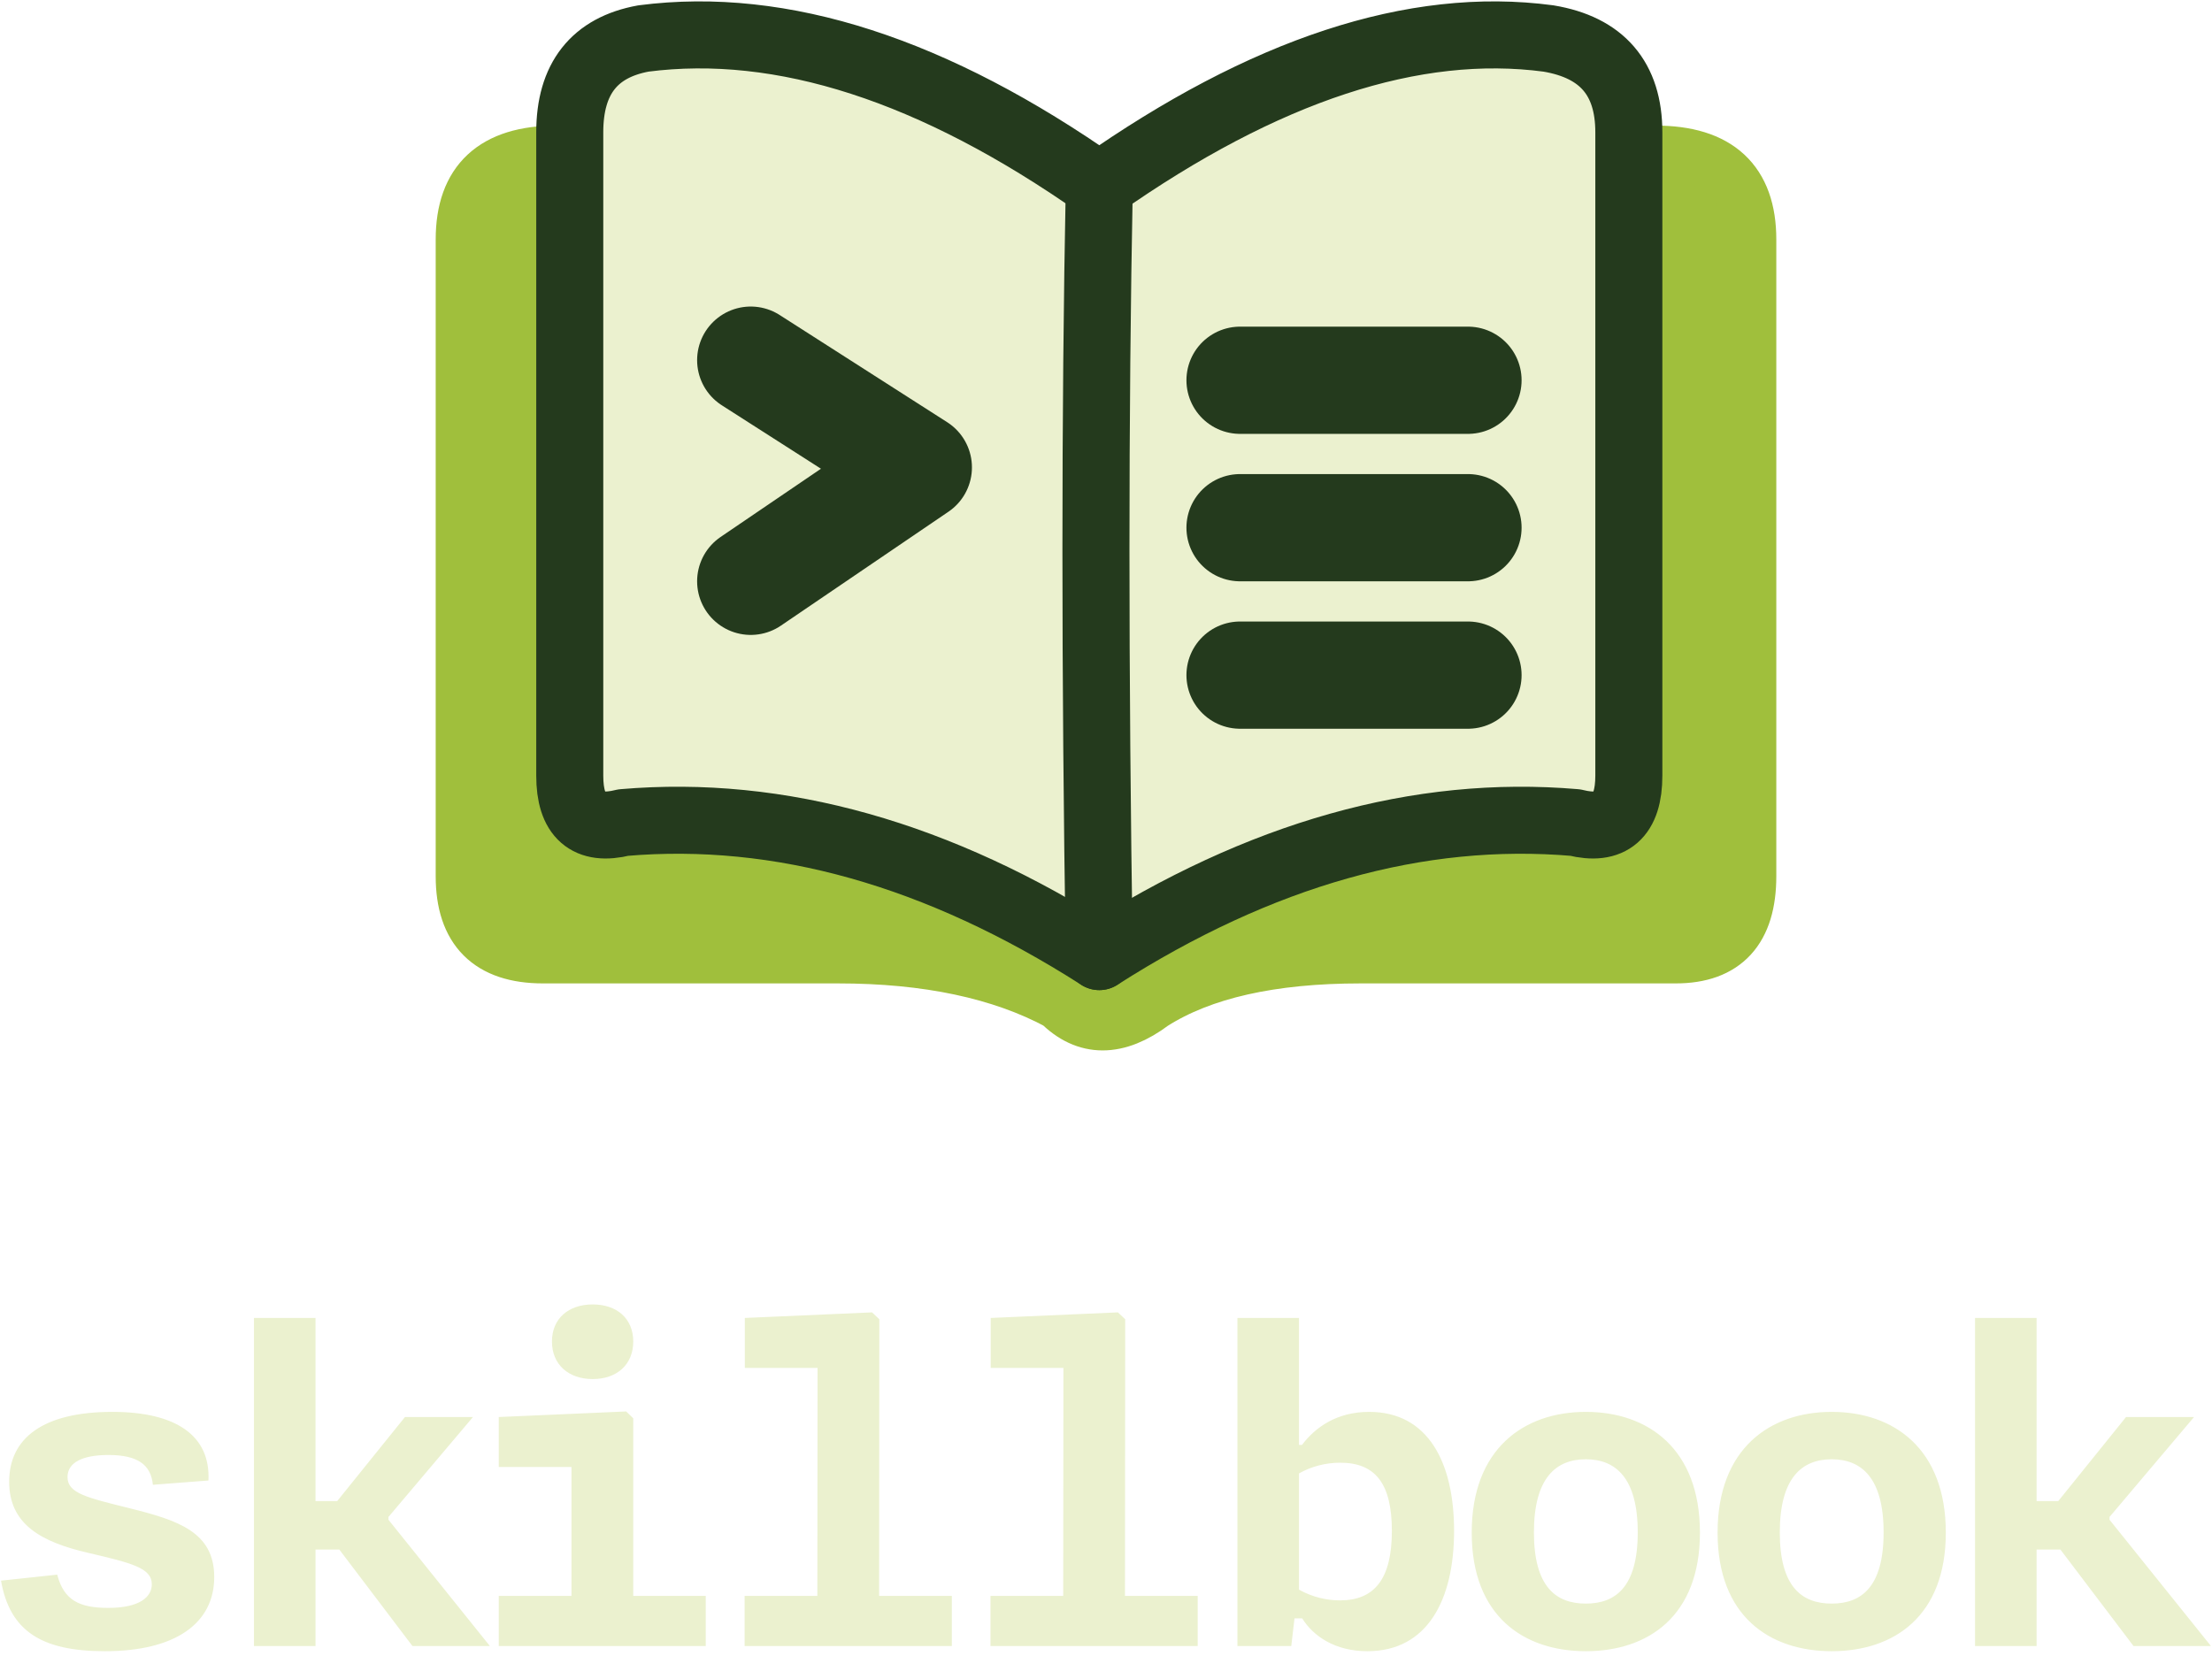
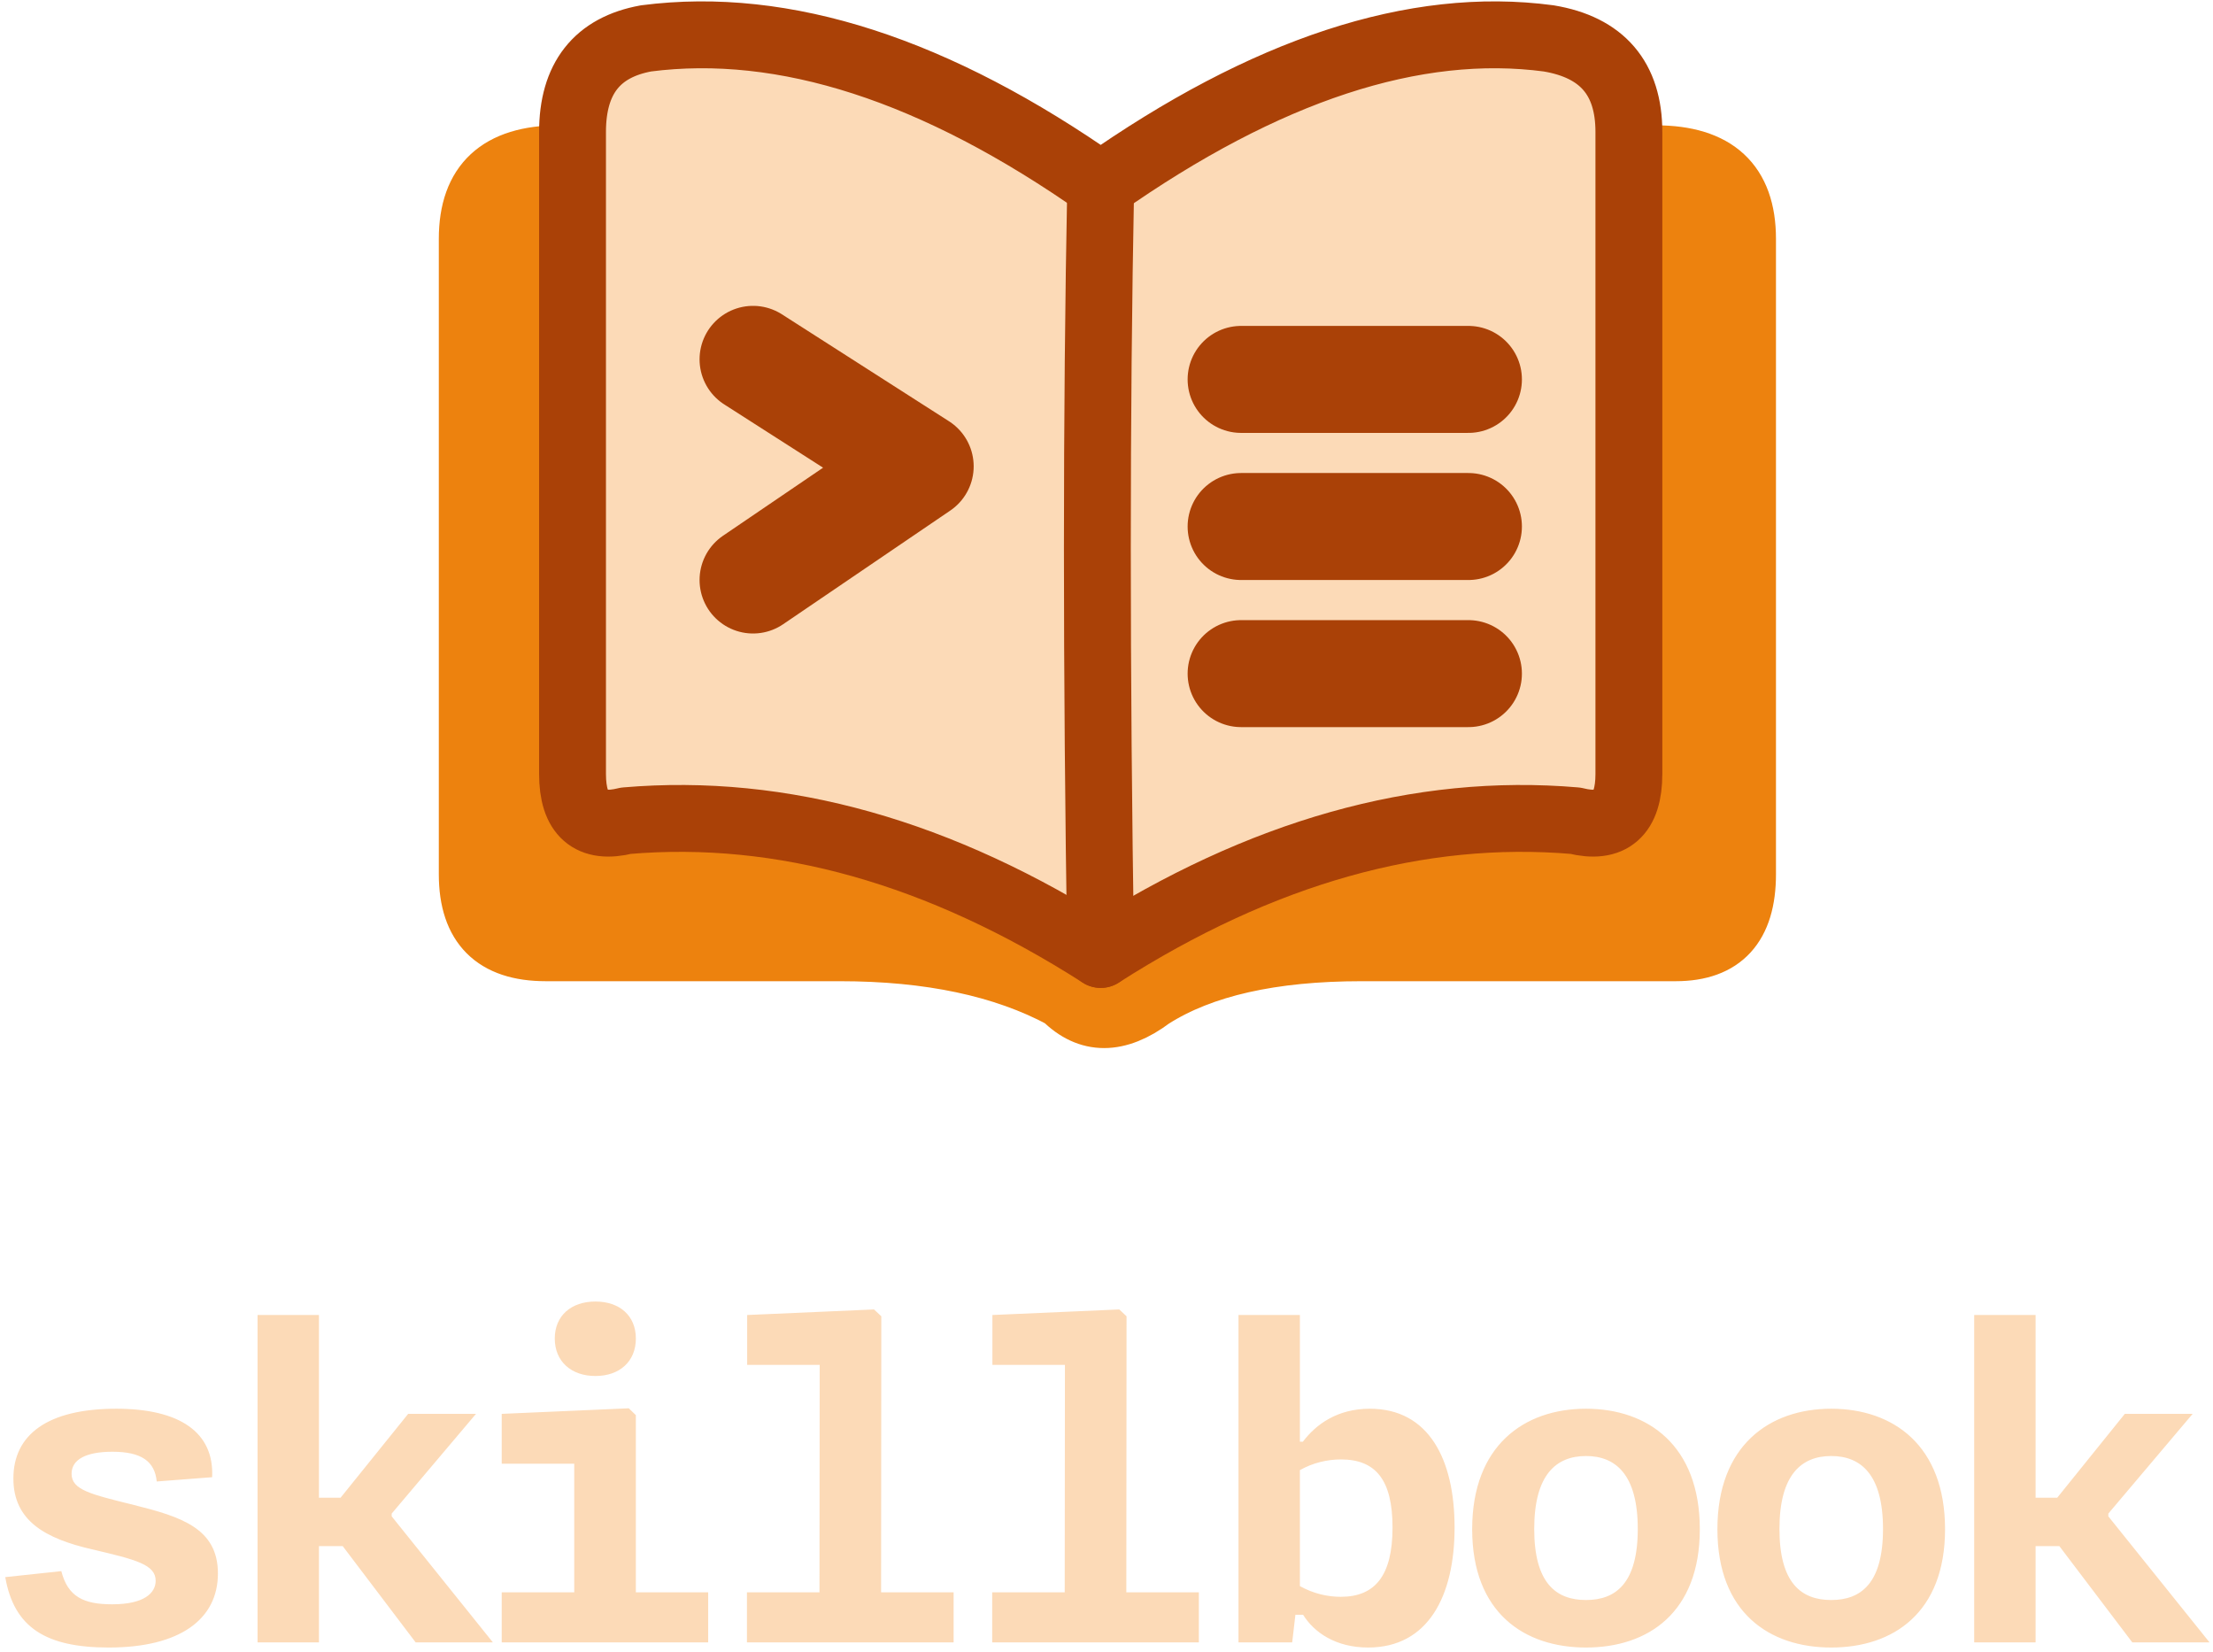
- <svg xmlns="http://www.w3.org/2000/svg" width="330" height="247" viewBox="1085 101 330 247" version="1.1" id="svg39" xml:space="preserve">
+ <svg xmlns="http://www.w3.org/2000/svg" width="331" height="247" viewBox="1069 101 331 247" version="1.1" id="svg39" xml:space="preserve">
  <defs id="defs39" />
  <g id="g59">
-     <path d="m 1101.76,311.677 c -10.272,0 -15.392,3.872 -15.392,10.432 0,6.368 4.832,8.992 11.744,10.592 6.56,1.536 9.536,2.272 9.536,4.704 0,1.856 -1.76,3.52 -6.496,3.52 -4.288,0 -6.624,-1.12 -7.616,-4.96 l -8.384,0.896 c 1.312,7.52 6.048,10.528 15.488,10.528 10.624,0 16.32,-4.224 16.32,-11.072 0,-6.752 -5.504,-8.48 -12.544,-10.24 -6.432,-1.6 -9.344,-2.24 -9.344,-4.672 0,-2.144 2.176,-3.296 6.112,-3.296 4.384,0 6.336,1.472 6.624,4.448 l 8.288,-0.64 c 0.32,-6.72 -4.864,-10.24 -14.336,-10.24 z m 30.312,34.944 v -14.4 h 3.552 l 10.912,14.4 h 11.552 l -15.136,-18.848 v -0.416 l 12.608,-14.912 h -10.144 l -10.112,12.544 h -3.232 v -27.328 h -9.184 v 48.96 z m 27.336,0 h 30.88 v -7.488 h -10.816 v -26.496 l -1.056,-1.024 -19.008,0.832 v 7.456 h 10.848 v 19.232 h -10.848 z m 14.016,-39.84 c 3.616,0 6.048,-2.176 6.048,-5.6 0,-3.424 -2.432,-5.536 -6.048,-5.536 -3.616,0 -6.08,2.112 -6.08,5.536 0,3.424 2.464,5.6 6.08,5.6 z m 22.664,39.84 h 30.912 v -7.488 h -10.848 l 0.032,-41.28 -1.088,-1.024 -18.976,0.832 v 7.456 h 10.848 l -0.032,34.016 h -10.848 z m 36.68,0 h 30.912 v -7.488 h -10.848 l 0.032,-41.28 -1.088,-1.024 -18.976,0.832 v 7.456 h 10.848 l -0.032,34.016 h -10.848 z m 69.16,-17.184 c 0,-10.208 -3.872,-17.76 -12.672,-17.76 -4.832,0 -8.032,2.304 -10.016,4.928 h -0.448 v -18.944 h -9.184 v 48.96 h 8.032 l 0.48,-4.128 h 1.152 c 1.632,2.624 4.864,4.896 9.728,4.896 8.96,0 12.928,-7.68 12.928,-17.952 z m -23.136,8.768 v -17.344 c 1.92,-1.088 4.064,-1.6 6.144,-1.6 5.184,0 7.712,3.04 7.712,10.176 0,7.168 -2.592,10.368 -7.744,10.368 -1.984,0 -4.096,-0.48 -6.112,-1.6 z m 59.816,-8.512 c 0,-12.512 -7.744,-18.016 -17.024,-18.016 -9.248,0 -17.024,5.504 -17.024,18.016 0,12.48 7.776,17.696 17.024,17.696 9.28,0 17.024,-5.216 17.024,-17.696 z m -9.28,-0.032 c 0,8.128 -3.296,10.624 -7.744,10.624 -4.448,0 -7.744,-2.496 -7.744,-10.624 0,-8.128 3.296,-10.912 7.744,-10.912 4.448,0 7.744,2.784 7.744,10.912 z m 45.96,0.032 c 0,-12.512 -7.744,-18.016 -17.024,-18.016 -9.248,0 -17.024,5.504 -17.024,18.016 0,12.48 7.776,17.696 17.024,17.696 9.28,0 17.024,-5.216 17.024,-17.696 z m -9.28,-0.032 c 0,8.128 -3.296,10.624 -7.744,10.624 -4.448,0 -7.744,-2.496 -7.744,-10.624 0,-8.128 3.296,-10.912 7.744,-10.912 4.448,0 7.744,2.784 7.744,10.912 z m 22.824,16.96 v -14.4 h 3.552 l 10.912,14.4 h 11.552 l -15.136,-18.848 v -0.416 l 12.608,-14.912 h -10.144 l -10.112,12.544 h -3.232 v -27.328 h -9.184 v 48.96 z" id="text32" style="font-weight:700;font-size:64px;font-family:'Monaspace Neon', MonaspaceNeon, 'DejaVu Sans Mono', monospace;letter-spacing:-3;fill:#ebf1cf" aria-label="skillbook" />
-     <g transform="translate(6,-3.259199)" stroke-linecap="round" stroke-linejoin="round" id="g55">
-       <path d="M 1148,140 Q 1148,127 1162,127 L 1175,127 Q 1201,126 1243,150 Q 1284,126 1312,127 L 1326,127 Q 1340,127 1340,140 L 1340,235 Q 1340,247 1329,247 L 1282,247 Q 1262,247 1251,254 Q 1243,260 1237,254 Q 1224,247 1204,247 L 1160,247 Q 1148,247 1148,235 Z" fill="#a0bf3c" stroke="#a0bf3c" stroke-width="8" id="path51" />
-       <path d="M 1164,124 Q 1164,112 1175,110 Q 1206,106 1243,132 Q 1280,106 1310,110 Q 1322,112 1322,124 L 1322,220 Q 1322,229 1314,227 Q 1279,224 1243,247 Q 1207,224 1172,227 Q 1164,229 1164,220 Z" fill="#ebf1cf" stroke="#243a1d" stroke-width="10" id="path52" />
-       <path d="M 1243,132 Q 1242,183 1243,247" fill="none" stroke="#243a1d" stroke-width="10" id="path53" />
-       <path d="M 1191,158 L 1216,174 L 1191,191" fill="none" stroke="#243a1d" stroke-width="16" id="path54" />
-       <path d="M 1264,161 L 1298,161 M 1264,183 L 1298,183 M 1264,205 L 1298,205" fill="none" stroke="#243a1d" stroke-width="16" id="path55" />
+     <path d="m 1086.394,311.677 c -10.272,0 -15.392,3.872 -15.392,10.432 0,6.368 4.832,8.992 11.744,10.592 6.56,1.536 9.536,2.272 9.536,4.704 0,1.856 -1.76,3.52 -6.496,3.52 -4.288,0 -6.624,-1.12 -7.616,-4.96 l -8.384,0.896 c 1.312,7.52 6.048,10.528 15.488,10.528 10.624,0 16.32,-4.224 16.32,-11.072 0,-6.752 -5.504,-8.48 -12.544,-10.24 -6.432,-1.6 -9.344,-2.24 -9.344,-4.672 0,-2.144 2.176,-3.296 6.112,-3.296 4.384,0 6.336,1.472 6.624,4.448 l 8.288,-0.64 c 0.32,-6.72 -4.864,-10.24 -14.336,-10.24 z m 30.312,34.944 v -14.4 h 3.552 l 10.912,14.4 h 11.552 l -15.136,-18.848 v -0.416 l 12.608,-14.912 h -10.144 l -10.112,12.544 h -3.232 v -27.328 h -9.184 v 48.96 z m 27.336,0 h 30.88 v -7.488 h -10.816 v -26.496 l -1.056,-1.024 -19.008,0.832 v 7.456 h 10.848 v 19.232 h -10.848 z m 14.016,-39.84 c 3.616,0 6.048,-2.176 6.048,-5.6 0,-3.424 -2.432,-5.536 -6.048,-5.536 -3.616,0 -6.08,2.112 -6.08,5.536 0,3.424 2.464,5.6 6.08,5.6 z m 22.664,39.84 h 30.912 v -7.488 h -10.848 l 0.032,-41.28 -1.088,-1.024 -18.976,0.832 v 7.456 h 10.848 l -0.032,34.016 h -10.848 z m 36.68,0 h 30.912 v -7.488 h -10.848 l 0.032,-41.28 -1.088,-1.024 -18.976,0.832 v 7.456 h 10.848 l -0.032,34.016 h -10.848 z m 69.16,-17.184 c 0,-10.208 -3.872,-17.76 -12.672,-17.76 -4.832,0 -8.032,2.304 -10.016,4.928 h -0.448 v -18.944 h -9.184 v 48.96 h 8.032 l 0.48,-4.128 h 1.152 c 1.632,2.624 4.864,4.896 9.728,4.896 8.96,0 12.928,-7.68 12.928,-17.952 z m -23.136,8.768 v -17.344 c 1.92,-1.088 4.064,-1.6 6.144,-1.6 5.184,0 7.712,3.04 7.712,10.176 0,7.168 -2.592,10.368 -7.744,10.368 -1.984,0 -4.096,-0.48 -6.112,-1.6 z m 59.816,-8.512 c 0,-12.512 -7.744,-18.016 -17.024,-18.016 -9.248,0 -17.024,5.504 -17.024,18.016 0,12.48 7.776,17.696 17.024,17.696 9.28,0 17.024,-5.216 17.024,-17.696 z m -9.28,-0.032 c 0,8.128 -3.296,10.624 -7.744,10.624 -4.448,0 -7.744,-2.496 -7.744,-10.624 0,-8.128 3.296,-10.912 7.744,-10.912 4.448,0 7.744,2.784 7.744,10.912 z m 45.96,0.032 c 0,-12.512 -7.744,-18.016 -17.024,-18.016 -9.248,0 -17.024,5.504 -17.024,18.016 0,12.48 7.776,17.696 17.024,17.696 9.28,0 17.024,-5.216 17.024,-17.696 z m -9.28,-0.032 c 0,8.128 -3.296,10.624 -7.744,10.624 -4.448,0 -7.744,-2.496 -7.744,-10.624 0,-8.128 3.296,-10.912 7.744,-10.912 4.448,0 7.744,2.784 7.744,10.912 z m 22.824,16.96 v -14.4 h 3.552 l 10.912,14.4 h 11.552 l -15.136,-18.848 v -0.416 l 12.608,-14.912 h -10.144 l -10.112,12.544 h -3.232 v -27.328 h -9.184 v 48.96 z" id="text32" style="font-weight:700;font-size:64px;font-family:'Monaspace Neon', MonaspaceNeon, 'DejaVu Sans Mono', monospace;letter-spacing:-3;fill:#fcdab7" aria-label="skillbook" />
+     <g transform="translate(-9.3664,-3.259199)" stroke-linecap="round" stroke-linejoin="round" id="g55">
+       <path d="M 1148,140 Q 1148,127 1162,127 L 1175,127 Q 1201,126 1243,150 Q 1284,126 1312,127 L 1326,127 Q 1340,127 1340,140 L 1340,235 Q 1340,247 1329,247 L 1282,247 Q 1262,247 1251,254 Q 1243,260 1237,254 Q 1224,247 1204,247 L 1160,247 Q 1148,247 1148,235 Z" fill="#ed820e" stroke="#e65810" stroke-width="8" id="path51" style="stroke:#ed820e;stroke-opacity:1" />
+       <path d="M 1164,124 Q 1164,112 1175,110 Q 1206,106 1243,132 Q 1280,106 1310,110 Q 1322,112 1322,124 L 1322,220 Q 1322,229 1314,227 Q 1279,224 1243,247 Q 1207,224 1172,227 Q 1164,229 1164,220 Z" fill="#fcdab7" stroke="#aa4107" stroke-width="10" id="path52" />
+       <path d="M 1243,132 Q 1242,183 1243,247" fill="none" stroke="#aa4107" stroke-width="10" id="path53" />
+       <path d="M 1191,158 L 1216,174 L 1191,191" fill="none" stroke="#aa4107" stroke-width="16" id="path54" />
+       <path d="M 1264,161 L 1298,161 M 1264,183 L 1298,183 M 1264,205 L 1298,205" fill="none" stroke="#aa4107" stroke-width="16" id="path55" />
    </g>
  </g>
</svg>
